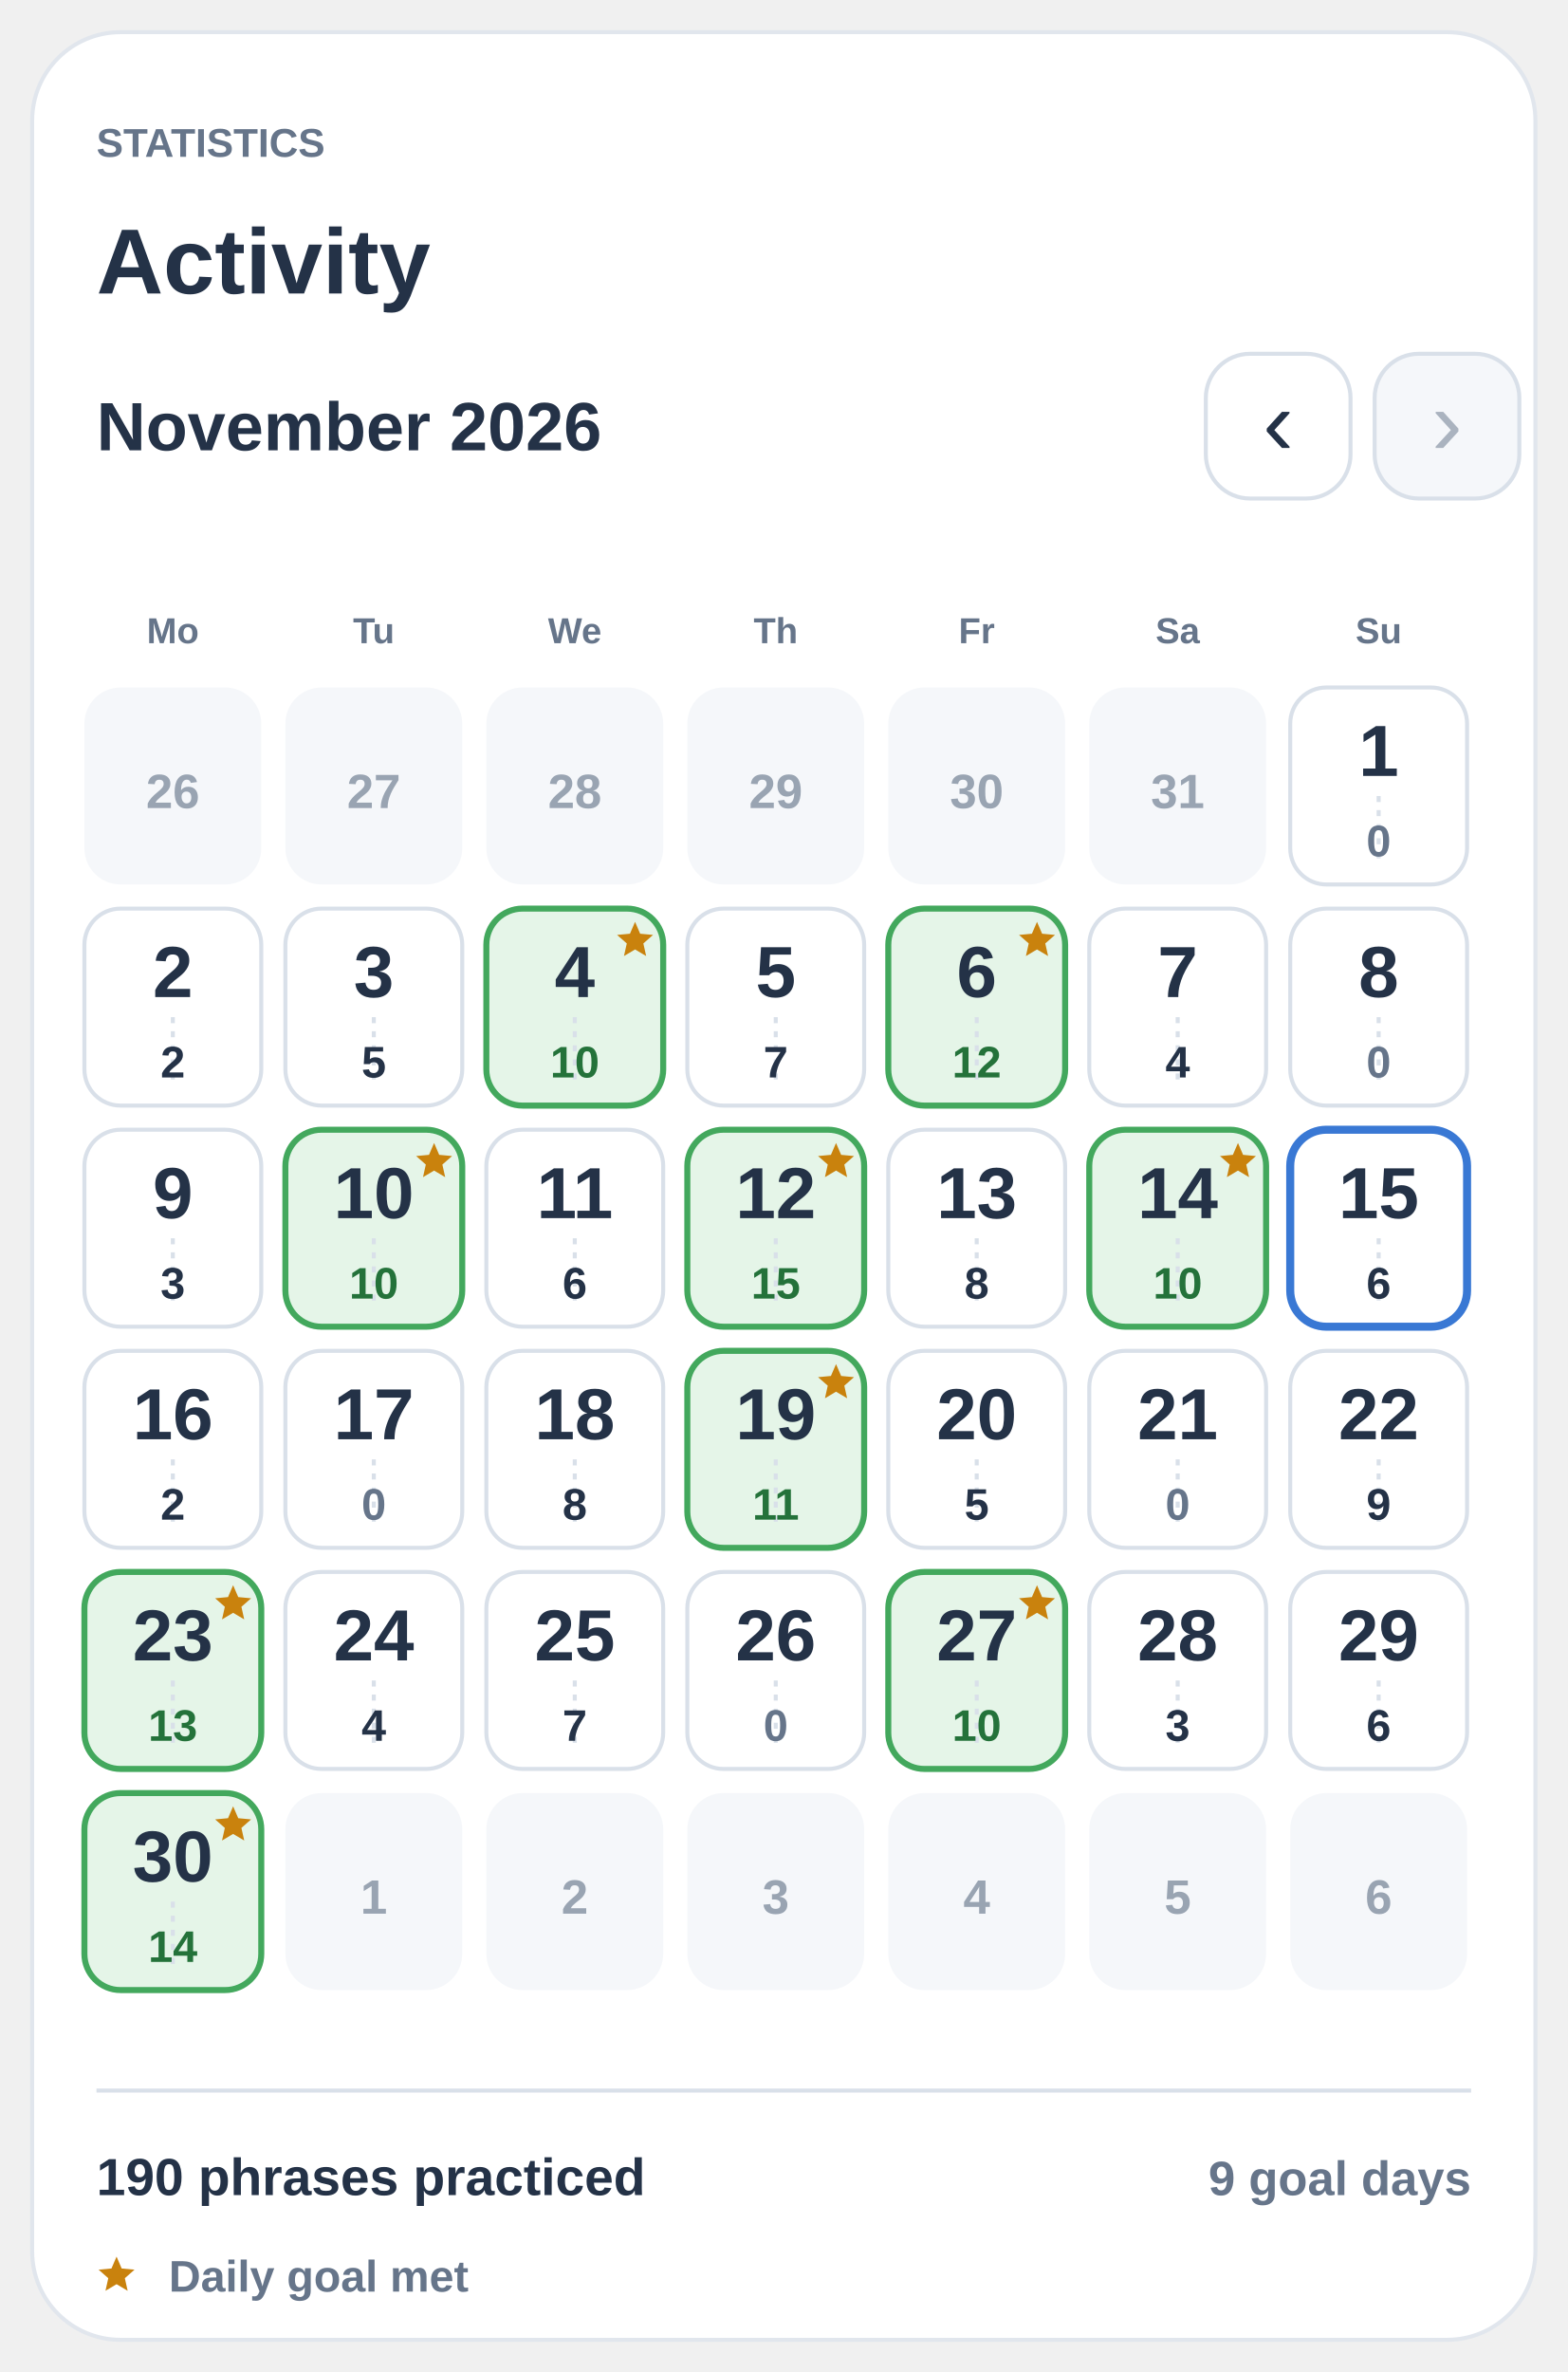
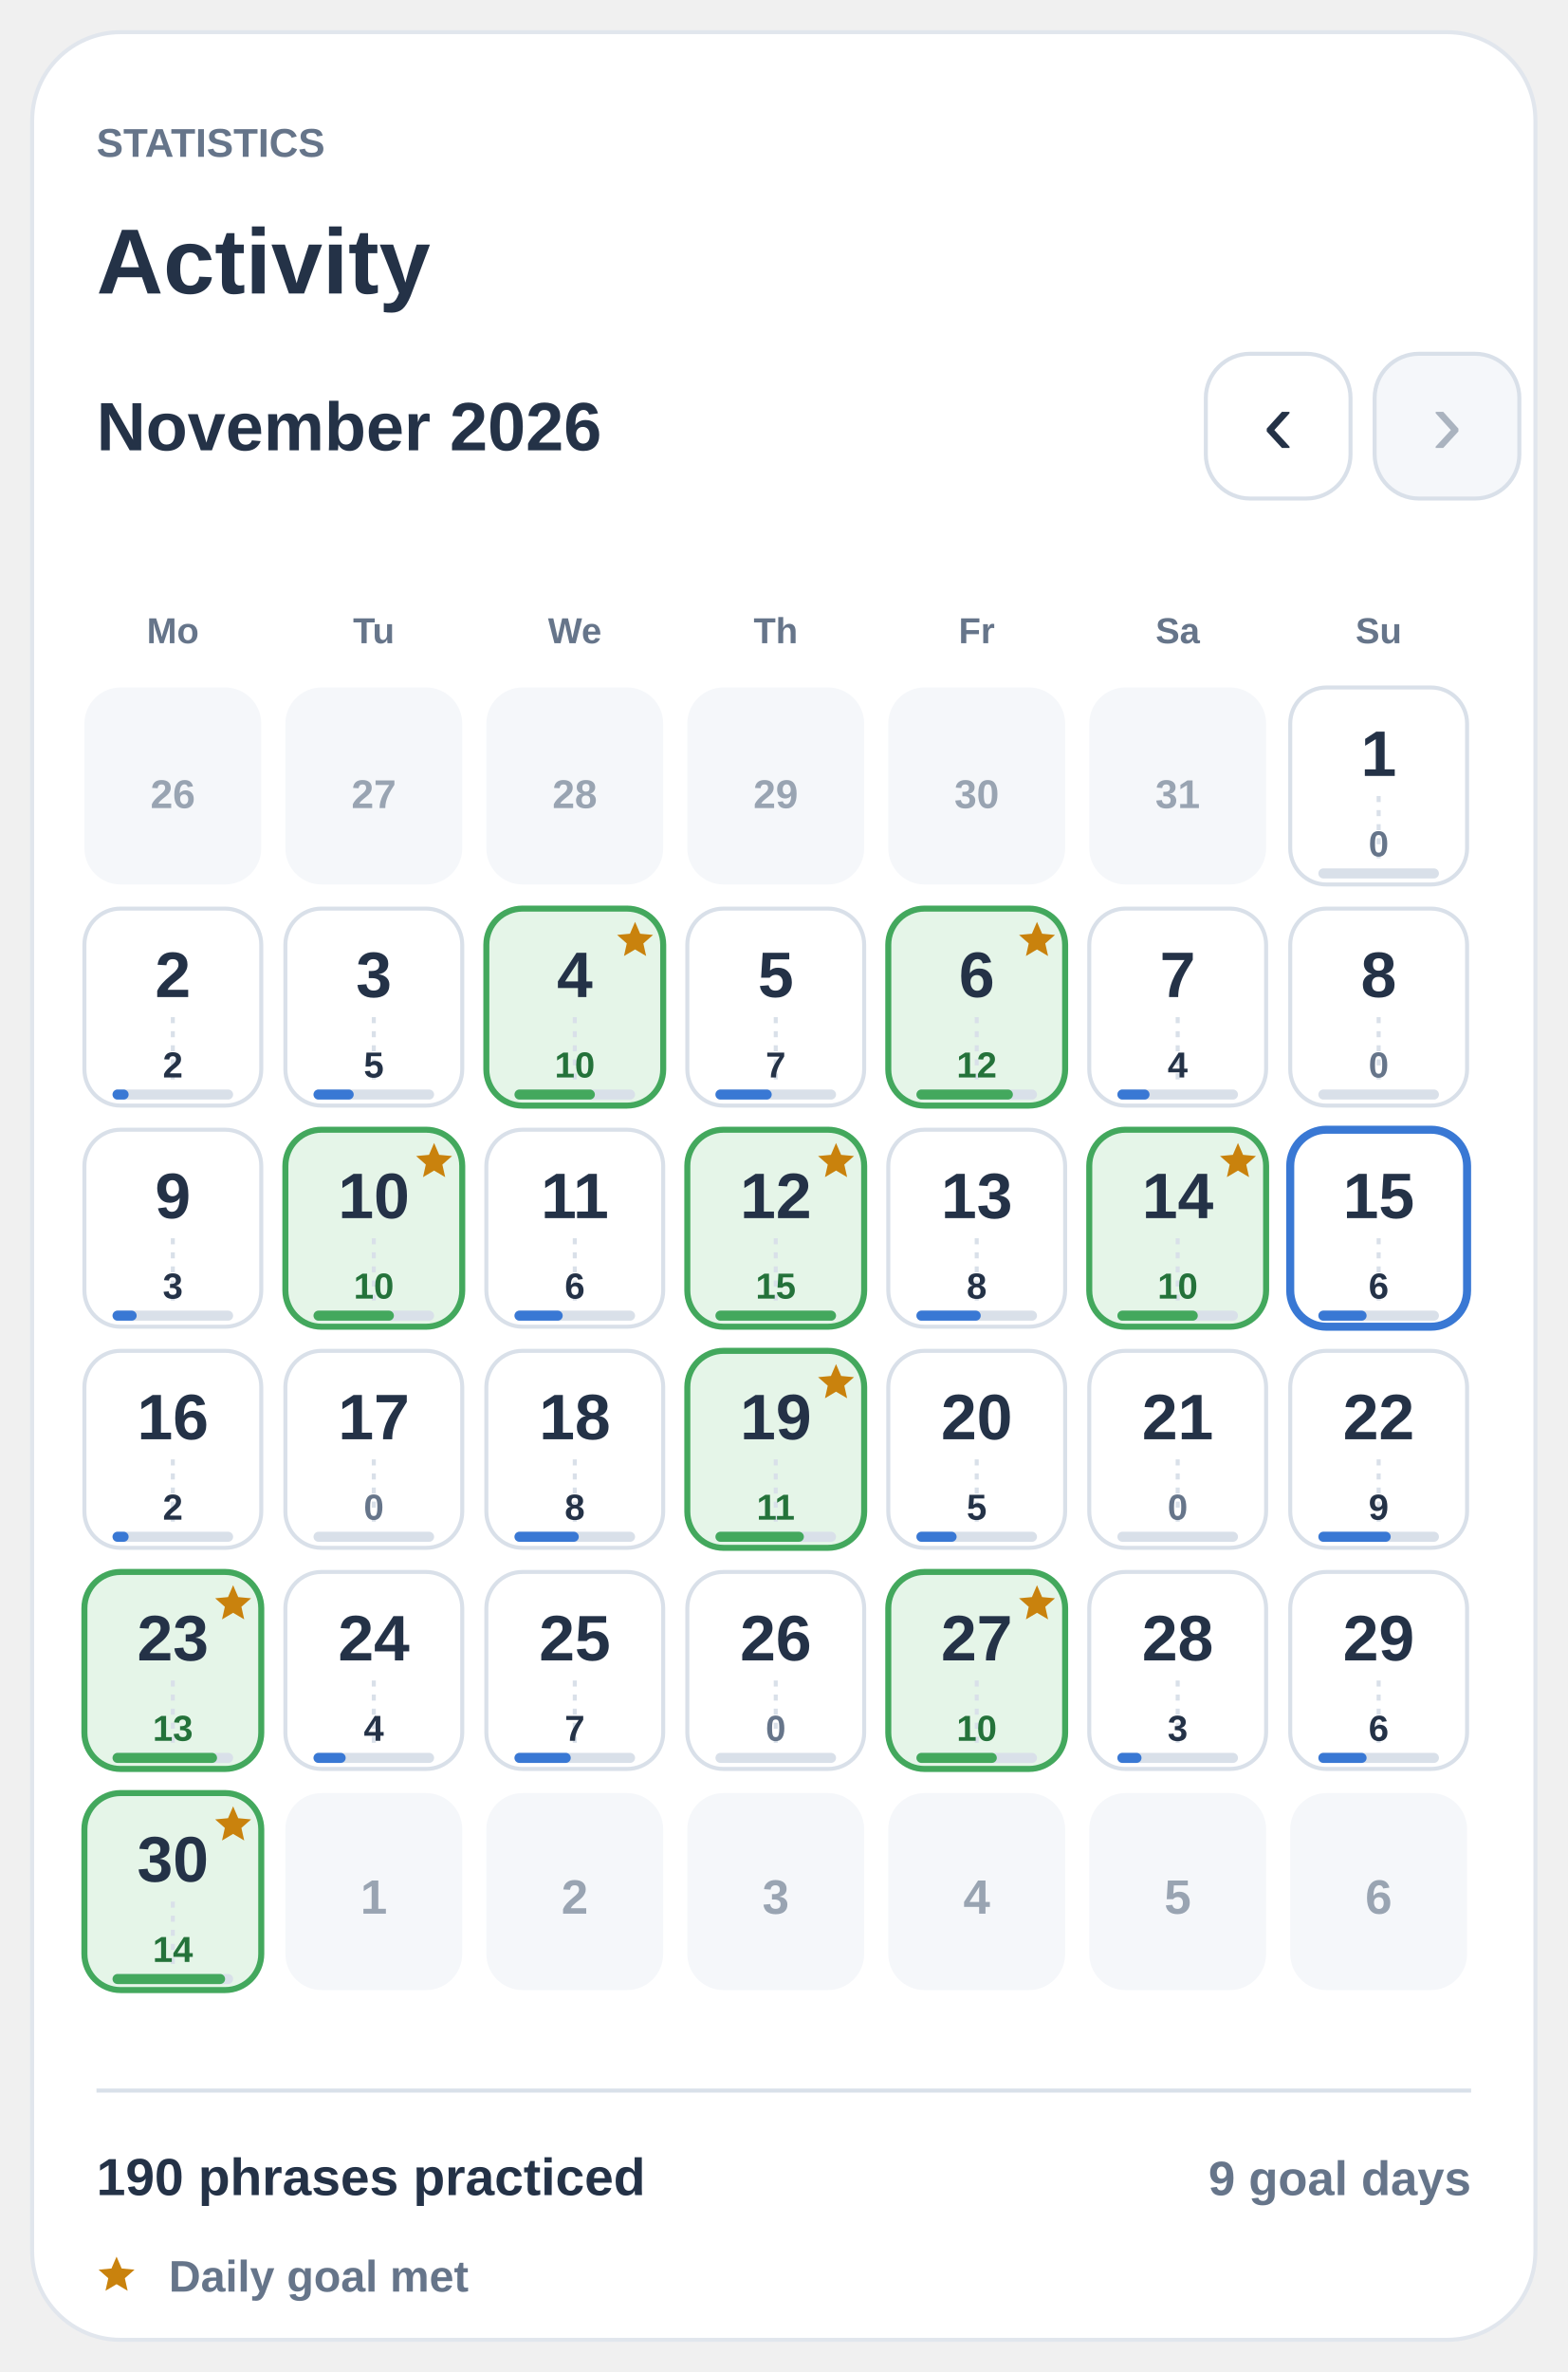
<svg xmlns="http://www.w3.org/2000/svg" viewBox="0 0 390 590" role="img" aria-labelledby="title description">
  <rect x="8" y="8" width="374" height="574" rx="22" fill="#ffffff" stroke="#e1e6ed" />
  <text x="24" y="39" fill="#66758a" font-family="Arial,sans-serif" font-size="10" font-weight="700" text-anchor="start">STATISTICS</text>
  <text x="24" y="73" fill="#243247" font-family="Arial,sans-serif" font-size="23" font-weight="700" text-anchor="start">Activity</text>
  <text x="24" y="112" fill="#243247" font-family="Arial,sans-serif" font-size="17" font-weight="700" text-anchor="start">November 2026</text>
  <g role="group" aria-label="Month navigation">
    <rect x="300" y="88" width="36" height="36" rx="11" fill="#ffffff" stroke="#d9e0e9" />
    <text x="318" y="113" fill="#243247" font-family="Arial,sans-serif" font-size="23" font-weight="400" text-anchor="middle">‹</text>
    <rect x="342" y="88" width="36" height="36" rx="11" fill="#f5f7fa" stroke="#d9e0e9" />
    <text x="360" y="113" fill="#aab3bf" font-family="Arial,sans-serif" font-size="23" font-weight="400" text-anchor="middle">›</text>
  </g>
  <g role="grid" aria-label="November 2026 practice activity">
    <text x="43" y="160" fill="#66758a" font-family="Arial,sans-serif" font-size="9" font-weight="700" text-anchor="middle">Mo</text>
    <text x="93" y="160" fill="#66758a" font-family="Arial,sans-serif" font-size="9" font-weight="700" text-anchor="middle">Tu</text>
    <text x="143" y="160" fill="#66758a" font-family="Arial,sans-serif" font-size="9" font-weight="700" text-anchor="middle">We</text>
    <text x="193" y="160" fill="#66758a" font-family="Arial,sans-serif" font-size="9" font-weight="700" text-anchor="middle">Th</text>
    <text x="243" y="160" fill="#66758a" font-family="Arial,sans-serif" font-size="9" font-weight="700" text-anchor="middle">Fr</text>
    <text x="293" y="160" fill="#66758a" font-family="Arial,sans-serif" font-size="9" font-weight="700" text-anchor="middle">Sa</text>
    <text x="343" y="160" fill="#66758a" font-family="Arial,sans-serif" font-size="9" font-weight="700" text-anchor="middle">Su</text>
    <rect x="21" y="171" width="44" height="49" rx="9" fill="#f5f7fa" />
-     <text x="43" y="201" fill="#99a4b2" font-family="Arial,sans-serif" font-size="12" font-weight="600" text-anchor="middle">26</text>
+     <text x="43" y="201" fill="#99a4b2" font-family="Arial,sans-serif" font-size="10" font-weight="600" text-anchor="middle">26</text>
    <rect x="71" y="171" width="44" height="49" rx="9" fill="#f5f7fa" />
-     <text x="93" y="201" fill="#99a4b2" font-family="Arial,sans-serif" font-size="12" font-weight="600" text-anchor="middle">27</text>
+     <text x="93" y="201" fill="#99a4b2" font-family="Arial,sans-serif" font-size="10" font-weight="600" text-anchor="middle">27</text>
    <rect x="121" y="171" width="44" height="49" rx="9" fill="#f5f7fa" />
-     <text x="143" y="201" fill="#99a4b2" font-family="Arial,sans-serif" font-size="12" font-weight="600" text-anchor="middle">28</text>
+     <text x="143" y="201" fill="#99a4b2" font-family="Arial,sans-serif" font-size="10" font-weight="600" text-anchor="middle">28</text>
    <rect x="171" y="171" width="44" height="49" rx="9" fill="#f5f7fa" />
-     <text x="193" y="201" fill="#99a4b2" font-family="Arial,sans-serif" font-size="12" font-weight="600" text-anchor="middle">29</text>
+     <text x="193" y="201" fill="#99a4b2" font-family="Arial,sans-serif" font-size="10" font-weight="600" text-anchor="middle">29</text>
    <rect x="221" y="171" width="44" height="49" rx="9" fill="#f5f7fa" />
-     <text x="243" y="201" fill="#99a4b2" font-family="Arial,sans-serif" font-size="12" font-weight="600" text-anchor="middle">30</text>
+     <text x="243" y="201" fill="#99a4b2" font-family="Arial,sans-serif" font-size="10" font-weight="600" text-anchor="middle">30</text>
    <rect x="271" y="171" width="44" height="49" rx="9" fill="#f5f7fa" />
-     <text x="293" y="201" fill="#99a4b2" font-family="Arial,sans-serif" font-size="12" font-weight="600" text-anchor="middle">31</text>
+     <text x="293" y="201" fill="#99a4b2" font-family="Arial,sans-serif" font-size="10" font-weight="600" text-anchor="middle">31</text>
    <g role="gridcell" aria-label="November 1: 0 phrases">
      <rect x="321" y="171" width="44" height="49" rx="9" fill="#ffffff" stroke="#d9e0e9" stroke-width="1" />
-       <text x="343" y="193" fill="#243247" font-family="Arial,sans-serif" font-size="18" font-weight="700" text-anchor="middle">1</text>
+       <text x="343" y="193" fill="#243247" font-family="Arial,sans-serif" font-size="16" font-weight="700" text-anchor="middle">1</text>
      <path d="M343 198v16" stroke="#d9e0e9" stroke-dasharray="1.5 2" />
-       <text x="343" y="213" fill="#66758a" font-family="Arial,sans-serif" font-size="11" font-weight="600" text-anchor="middle">0</text>
+       <text x="343" y="213" fill="#66758a" font-family="Arial,sans-serif" font-size="9" font-weight="600" text-anchor="middle">0</text>
+       <rect x="328" y="216" width="30" height="2.5" rx="1.25" fill="#d9e0e9" />
+       <rect x="328" y="216" width="0.0" height="2.5" rx="1.25" fill="#3978d4" />
    </g>
    <g role="gridcell" aria-label="November 2: 2 phrases">
      <rect x="21" y="226" width="44" height="49" rx="9" fill="#ffffff" stroke="#d9e0e9" stroke-width="1" />
-       <text x="43" y="248" fill="#243247" font-family="Arial,sans-serif" font-size="18" font-weight="700" text-anchor="middle">2</text>
+       <text x="43" y="248" fill="#243247" font-family="Arial,sans-serif" font-size="16" font-weight="700" text-anchor="middle">2</text>
      <path d="M43 253v16" stroke="#d9e0e9" stroke-dasharray="1.5 2" />
-       <text x="43" y="268" fill="#243247" font-family="Arial,sans-serif" font-size="11" font-weight="600" text-anchor="middle">2</text>
+       <text x="43" y="268" fill="#243247" font-family="Arial,sans-serif" font-size="9" font-weight="600" text-anchor="middle">2</text>
+       <rect x="28" y="271" width="30" height="2.5" rx="1.25" fill="#d9e0e9" />
+       <rect x="28" y="271" width="4.0" height="2.5" rx="1.25" fill="#3978d4" />
    </g>
    <g role="gridcell" aria-label="November 3: 5 phrases">
      <rect x="71" y="226" width="44" height="49" rx="9" fill="#ffffff" stroke="#d9e0e9" stroke-width="1" />
-       <text x="93" y="248" fill="#243247" font-family="Arial,sans-serif" font-size="18" font-weight="700" text-anchor="middle">3</text>
+       <text x="93" y="248" fill="#243247" font-family="Arial,sans-serif" font-size="16" font-weight="700" text-anchor="middle">3</text>
      <path d="M93 253v16" stroke="#d9e0e9" stroke-dasharray="1.5 2" />
-       <text x="93" y="268" fill="#243247" font-family="Arial,sans-serif" font-size="11" font-weight="600" text-anchor="middle">5</text>
+       <text x="93" y="268" fill="#243247" font-family="Arial,sans-serif" font-size="9" font-weight="600" text-anchor="middle">5</text>
+       <rect x="78" y="271" width="30" height="2.5" rx="1.25" fill="#d9e0e9" />
+       <rect x="78" y="271" width="10.0" height="2.5" rx="1.25" fill="#3978d4" />
    </g>
    <g role="gridcell" aria-label="November 4: 10 phrases, daily goal met">
      <rect x="121" y="226" width="44" height="49" rx="9" fill="#e5f5e8" stroke="#43a85d" stroke-width="1.5" />
-       <text x="143" y="248" fill="#243247" font-family="Arial,sans-serif" font-size="18" font-weight="700" text-anchor="middle">4</text>
+       <text x="143" y="248" fill="#243247" font-family="Arial,sans-serif" font-size="16" font-weight="700" text-anchor="middle">4</text>
      <path d="M143 253v16" stroke="#d9e0e9" stroke-dasharray="1.5 2" />
-       <text x="143" y="268" fill="#24723a" font-family="Arial,sans-serif" font-size="11" font-weight="600" text-anchor="middle">10</text>
+       <text x="143" y="268" fill="#24723a" font-family="Arial,sans-serif" font-size="9" font-weight="600" text-anchor="middle">10</text>
      <polygon points="158.00,229.30 159.27,232.25 162.47,232.55 160.06,234.67 160.76,237.80 158.00,236.16 155.24,237.80 155.94,234.67 153.53,232.55 156.73,232.25" fill="#c9820d" aria-hidden="true" />
+       <rect x="128" y="271" width="30" height="2.5" rx="1.25" fill="#d9e0e9" />
+       <rect x="128" y="271" width="20.0" height="2.5" rx="1.25" fill="#43a85d" />
    </g>
    <g role="gridcell" aria-label="November 5: 7 phrases">
      <rect x="171" y="226" width="44" height="49" rx="9" fill="#ffffff" stroke="#d9e0e9" stroke-width="1" />
-       <text x="193" y="248" fill="#243247" font-family="Arial,sans-serif" font-size="18" font-weight="700" text-anchor="middle">5</text>
+       <text x="193" y="248" fill="#243247" font-family="Arial,sans-serif" font-size="16" font-weight="700" text-anchor="middle">5</text>
      <path d="M193 253v16" stroke="#d9e0e9" stroke-dasharray="1.5 2" />
-       <text x="193" y="268" fill="#243247" font-family="Arial,sans-serif" font-size="11" font-weight="600" text-anchor="middle">7</text>
+       <text x="193" y="268" fill="#243247" font-family="Arial,sans-serif" font-size="9" font-weight="600" text-anchor="middle">7</text>
+       <rect x="178" y="271" width="30" height="2.5" rx="1.25" fill="#d9e0e9" />
+       <rect x="178" y="271" width="14.0" height="2.5" rx="1.25" fill="#3978d4" />
    </g>
    <g role="gridcell" aria-label="November 6: 12 phrases, daily goal met">
      <rect x="221" y="226" width="44" height="49" rx="9" fill="#e5f5e8" stroke="#43a85d" stroke-width="1.5" />
-       <text x="243" y="248" fill="#243247" font-family="Arial,sans-serif" font-size="18" font-weight="700" text-anchor="middle">6</text>
+       <text x="243" y="248" fill="#243247" font-family="Arial,sans-serif" font-size="16" font-weight="700" text-anchor="middle">6</text>
      <path d="M243 253v16" stroke="#d9e0e9" stroke-dasharray="1.5 2" />
-       <text x="243" y="268" fill="#24723a" font-family="Arial,sans-serif" font-size="11" font-weight="600" text-anchor="middle">12</text>
+       <text x="243" y="268" fill="#24723a" font-family="Arial,sans-serif" font-size="9" font-weight="600" text-anchor="middle">12</text>
      <polygon points="258.00,229.30 259.27,232.25 262.47,232.55 260.06,234.67 260.76,237.80 258.00,236.16 255.24,237.80 255.94,234.67 253.53,232.55 256.73,232.25" fill="#c9820d" aria-hidden="true" />
+       <rect x="228" y="271" width="30" height="2.5" rx="1.25" fill="#d9e0e9" />
+       <rect x="228" y="271" width="24.0" height="2.5" rx="1.25" fill="#43a85d" />
    </g>
    <g role="gridcell" aria-label="November 7: 4 phrases">
      <rect x="271" y="226" width="44" height="49" rx="9" fill="#ffffff" stroke="#d9e0e9" stroke-width="1" />
-       <text x="293" y="248" fill="#243247" font-family="Arial,sans-serif" font-size="18" font-weight="700" text-anchor="middle">7</text>
+       <text x="293" y="248" fill="#243247" font-family="Arial,sans-serif" font-size="16" font-weight="700" text-anchor="middle">7</text>
      <path d="M293 253v16" stroke="#d9e0e9" stroke-dasharray="1.5 2" />
-       <text x="293" y="268" fill="#243247" font-family="Arial,sans-serif" font-size="11" font-weight="600" text-anchor="middle">4</text>
+       <text x="293" y="268" fill="#243247" font-family="Arial,sans-serif" font-size="9" font-weight="600" text-anchor="middle">4</text>
+       <rect x="278" y="271" width="30" height="2.5" rx="1.25" fill="#d9e0e9" />
+       <rect x="278" y="271" width="8.0" height="2.5" rx="1.25" fill="#3978d4" />
    </g>
    <g role="gridcell" aria-label="November 8: 0 phrases">
      <rect x="321" y="226" width="44" height="49" rx="9" fill="#ffffff" stroke="#d9e0e9" stroke-width="1" />
-       <text x="343" y="248" fill="#243247" font-family="Arial,sans-serif" font-size="18" font-weight="700" text-anchor="middle">8</text>
+       <text x="343" y="248" fill="#243247" font-family="Arial,sans-serif" font-size="16" font-weight="700" text-anchor="middle">8</text>
      <path d="M343 253v16" stroke="#d9e0e9" stroke-dasharray="1.5 2" />
-       <text x="343" y="268" fill="#66758a" font-family="Arial,sans-serif" font-size="11" font-weight="600" text-anchor="middle">0</text>
+       <text x="343" y="268" fill="#66758a" font-family="Arial,sans-serif" font-size="9" font-weight="600" text-anchor="middle">0</text>
+       <rect x="328" y="271" width="30" height="2.5" rx="1.25" fill="#d9e0e9" />
+       <rect x="328" y="271" width="0.0" height="2.5" rx="1.25" fill="#3978d4" />
    </g>
    <g role="gridcell" aria-label="November 9: 3 phrases">
      <rect x="21" y="281" width="44" height="49" rx="9" fill="#ffffff" stroke="#d9e0e9" stroke-width="1" />
-       <text x="43" y="303" fill="#243247" font-family="Arial,sans-serif" font-size="18" font-weight="700" text-anchor="middle">9</text>
+       <text x="43" y="303" fill="#243247" font-family="Arial,sans-serif" font-size="16" font-weight="700" text-anchor="middle">9</text>
      <path d="M43 308v16" stroke="#d9e0e9" stroke-dasharray="1.5 2" />
-       <text x="43" y="323" fill="#243247" font-family="Arial,sans-serif" font-size="11" font-weight="600" text-anchor="middle">3</text>
+       <text x="43" y="323" fill="#243247" font-family="Arial,sans-serif" font-size="9" font-weight="600" text-anchor="middle">3</text>
+       <rect x="28" y="326" width="30" height="2.5" rx="1.25" fill="#d9e0e9" />
+       <rect x="28" y="326" width="6.0" height="2.5" rx="1.25" fill="#3978d4" />
    </g>
    <g role="gridcell" aria-label="November 10: 10 phrases, daily goal met">
      <rect x="71" y="281" width="44" height="49" rx="9" fill="#e5f5e8" stroke="#43a85d" stroke-width="1.5" />
-       <text x="93" y="303" fill="#243247" font-family="Arial,sans-serif" font-size="18" font-weight="700" text-anchor="middle">10</text>
+       <text x="93" y="303" fill="#243247" font-family="Arial,sans-serif" font-size="16" font-weight="700" text-anchor="middle">10</text>
      <path d="M93 308v16" stroke="#d9e0e9" stroke-dasharray="1.5 2" />
-       <text x="93" y="323" fill="#24723a" font-family="Arial,sans-serif" font-size="11" font-weight="600" text-anchor="middle">10</text>
+       <text x="93" y="323" fill="#24723a" font-family="Arial,sans-serif" font-size="9" font-weight="600" text-anchor="middle">10</text>
      <polygon points="108.00,284.30 109.27,287.25 112.47,287.55 110.06,289.67 110.76,292.80 108.00,291.16 105.24,292.80 105.94,289.67 103.53,287.55 106.73,287.25" fill="#c9820d" aria-hidden="true" />
+       <rect x="78" y="326" width="30" height="2.5" rx="1.25" fill="#d9e0e9" />
+       <rect x="78" y="326" width="20.0" height="2.5" rx="1.25" fill="#43a85d" />
    </g>
    <g role="gridcell" aria-label="November 11: 6 phrases">
      <rect x="121" y="281" width="44" height="49" rx="9" fill="#ffffff" stroke="#d9e0e9" stroke-width="1" />
-       <text x="143" y="303" fill="#243247" font-family="Arial,sans-serif" font-size="18" font-weight="700" text-anchor="middle">11</text>
+       <text x="143" y="303" fill="#243247" font-family="Arial,sans-serif" font-size="16" font-weight="700" text-anchor="middle">11</text>
      <path d="M143 308v16" stroke="#d9e0e9" stroke-dasharray="1.5 2" />
-       <text x="143" y="323" fill="#243247" font-family="Arial,sans-serif" font-size="11" font-weight="600" text-anchor="middle">6</text>
+       <text x="143" y="323" fill="#243247" font-family="Arial,sans-serif" font-size="9" font-weight="600" text-anchor="middle">6</text>
+       <rect x="128" y="326" width="30" height="2.5" rx="1.25" fill="#d9e0e9" />
+       <rect x="128" y="326" width="12.0" height="2.5" rx="1.25" fill="#3978d4" />
    </g>
    <g role="gridcell" aria-label="November 12: 15 phrases, daily goal met">
      <rect x="171" y="281" width="44" height="49" rx="9" fill="#e5f5e8" stroke="#43a85d" stroke-width="1.5" />
-       <text x="193" y="303" fill="#243247" font-family="Arial,sans-serif" font-size="18" font-weight="700" text-anchor="middle">12</text>
+       <text x="193" y="303" fill="#243247" font-family="Arial,sans-serif" font-size="16" font-weight="700" text-anchor="middle">12</text>
      <path d="M193 308v16" stroke="#d9e0e9" stroke-dasharray="1.5 2" />
-       <text x="193" y="323" fill="#24723a" font-family="Arial,sans-serif" font-size="11" font-weight="600" text-anchor="middle">15</text>
+       <text x="193" y="323" fill="#24723a" font-family="Arial,sans-serif" font-size="9" font-weight="600" text-anchor="middle">15</text>
      <polygon points="208.00,284.30 209.27,287.25 212.47,287.55 210.06,289.67 210.76,292.80 208.00,291.16 205.24,292.80 205.94,289.67 203.53,287.55 206.73,287.25" fill="#c9820d" aria-hidden="true" />
+       <rect x="178" y="326" width="30" height="2.5" rx="1.25" fill="#d9e0e9" />
+       <rect x="178" y="326" width="30.0" height="2.5" rx="1.25" fill="#43a85d" />
    </g>
    <g role="gridcell" aria-label="November 13: 8 phrases">
      <rect x="221" y="281" width="44" height="49" rx="9" fill="#ffffff" stroke="#d9e0e9" stroke-width="1" />
-       <text x="243" y="303" fill="#243247" font-family="Arial,sans-serif" font-size="18" font-weight="700" text-anchor="middle">13</text>
+       <text x="243" y="303" fill="#243247" font-family="Arial,sans-serif" font-size="16" font-weight="700" text-anchor="middle">13</text>
      <path d="M243 308v16" stroke="#d9e0e9" stroke-dasharray="1.5 2" />
-       <text x="243" y="323" fill="#243247" font-family="Arial,sans-serif" font-size="11" font-weight="600" text-anchor="middle">8</text>
+       <text x="243" y="323" fill="#243247" font-family="Arial,sans-serif" font-size="9" font-weight="600" text-anchor="middle">8</text>
+       <rect x="228" y="326" width="30" height="2.5" rx="1.25" fill="#d9e0e9" />
+       <rect x="228" y="326" width="16.0" height="2.5" rx="1.25" fill="#3978d4" />
    </g>
    <g role="gridcell" aria-label="November 14: 10 phrases, daily goal met">
      <rect x="271" y="281" width="44" height="49" rx="9" fill="#e5f5e8" stroke="#43a85d" stroke-width="1.5" />
-       <text x="293" y="303" fill="#243247" font-family="Arial,sans-serif" font-size="18" font-weight="700" text-anchor="middle">14</text>
+       <text x="293" y="303" fill="#243247" font-family="Arial,sans-serif" font-size="16" font-weight="700" text-anchor="middle">14</text>
      <path d="M293 308v16" stroke="#d9e0e9" stroke-dasharray="1.5 2" />
-       <text x="293" y="323" fill="#24723a" font-family="Arial,sans-serif" font-size="11" font-weight="600" text-anchor="middle">10</text>
+       <text x="293" y="323" fill="#24723a" font-family="Arial,sans-serif" font-size="9" font-weight="600" text-anchor="middle">10</text>
      <polygon points="308.00,284.30 309.27,287.25 312.47,287.55 310.06,289.67 310.76,292.80 308.00,291.16 305.24,292.80 305.94,289.67 303.53,287.55 306.73,287.25" fill="#c9820d" aria-hidden="true" />
+       <rect x="278" y="326" width="30" height="2.5" rx="1.25" fill="#d9e0e9" />
+       <rect x="278" y="326" width="20.0" height="2.5" rx="1.25" fill="#43a85d" />
    </g>
    <g role="gridcell" aria-label="November 15: 6 phrases, today">
      <rect x="321" y="281" width="44" height="49" rx="9" fill="#ffffff" stroke="#3978d4" stroke-width="2" />
-       <text x="343" y="303" fill="#243247" font-family="Arial,sans-serif" font-size="18" font-weight="700" text-anchor="middle">15</text>
+       <text x="343" y="303" fill="#243247" font-family="Arial,sans-serif" font-size="16" font-weight="700" text-anchor="middle">15</text>
      <path d="M343 308v16" stroke="#d9e0e9" stroke-dasharray="1.5 2" />
-       <text x="343" y="323" fill="#243247" font-family="Arial,sans-serif" font-size="11" font-weight="600" text-anchor="middle">6</text>
+       <text x="343" y="323" fill="#243247" font-family="Arial,sans-serif" font-size="9" font-weight="600" text-anchor="middle">6</text>
+       <rect x="328" y="326" width="30" height="2.5" rx="1.25" fill="#d9e0e9" />
+       <rect x="328" y="326" width="12.0" height="2.5" rx="1.25" fill="#3978d4" />
    </g>
    <g role="gridcell" aria-label="November 16: 2 phrases">
      <rect x="21" y="336" width="44" height="49" rx="9" fill="#ffffff" stroke="#d9e0e9" stroke-width="1" />
-       <text x="43" y="358" fill="#243247" font-family="Arial,sans-serif" font-size="18" font-weight="700" text-anchor="middle">16</text>
+       <text x="43" y="358" fill="#243247" font-family="Arial,sans-serif" font-size="16" font-weight="700" text-anchor="middle">16</text>
      <path d="M43 363v16" stroke="#d9e0e9" stroke-dasharray="1.5 2" />
-       <text x="43" y="378" fill="#243247" font-family="Arial,sans-serif" font-size="11" font-weight="600" text-anchor="middle">2</text>
+       <text x="43" y="378" fill="#243247" font-family="Arial,sans-serif" font-size="9" font-weight="600" text-anchor="middle">2</text>
+       <rect x="28" y="381" width="30" height="2.5" rx="1.25" fill="#d9e0e9" />
+       <rect x="28" y="381" width="4.0" height="2.5" rx="1.25" fill="#3978d4" />
    </g>
    <g role="gridcell" aria-label="November 17: 0 phrases">
      <rect x="71" y="336" width="44" height="49" rx="9" fill="#ffffff" stroke="#d9e0e9" stroke-width="1" />
-       <text x="93" y="358" fill="#243247" font-family="Arial,sans-serif" font-size="18" font-weight="700" text-anchor="middle">17</text>
+       <text x="93" y="358" fill="#243247" font-family="Arial,sans-serif" font-size="16" font-weight="700" text-anchor="middle">17</text>
      <path d="M93 363v16" stroke="#d9e0e9" stroke-dasharray="1.5 2" />
-       <text x="93" y="378" fill="#66758a" font-family="Arial,sans-serif" font-size="11" font-weight="600" text-anchor="middle">0</text>
+       <text x="93" y="378" fill="#66758a" font-family="Arial,sans-serif" font-size="9" font-weight="600" text-anchor="middle">0</text>
+       <rect x="78" y="381" width="30" height="2.5" rx="1.25" fill="#d9e0e9" />
+       <rect x="78" y="381" width="0.0" height="2.5" rx="1.25" fill="#3978d4" />
    </g>
    <g role="gridcell" aria-label="November 18: 8 phrases">
      <rect x="121" y="336" width="44" height="49" rx="9" fill="#ffffff" stroke="#d9e0e9" stroke-width="1" />
-       <text x="143" y="358" fill="#243247" font-family="Arial,sans-serif" font-size="18" font-weight="700" text-anchor="middle">18</text>
+       <text x="143" y="358" fill="#243247" font-family="Arial,sans-serif" font-size="16" font-weight="700" text-anchor="middle">18</text>
      <path d="M143 363v16" stroke="#d9e0e9" stroke-dasharray="1.5 2" />
-       <text x="143" y="378" fill="#243247" font-family="Arial,sans-serif" font-size="11" font-weight="600" text-anchor="middle">8</text>
+       <text x="143" y="378" fill="#243247" font-family="Arial,sans-serif" font-size="9" font-weight="600" text-anchor="middle">8</text>
+       <rect x="128" y="381" width="30" height="2.5" rx="1.25" fill="#d9e0e9" />
+       <rect x="128" y="381" width="16.0" height="2.5" rx="1.25" fill="#3978d4" />
    </g>
    <g role="gridcell" aria-label="November 19: 11 phrases, daily goal met">
      <rect x="171" y="336" width="44" height="49" rx="9" fill="#e5f5e8" stroke="#43a85d" stroke-width="1.5" />
-       <text x="193" y="358" fill="#243247" font-family="Arial,sans-serif" font-size="18" font-weight="700" text-anchor="middle">19</text>
+       <text x="193" y="358" fill="#243247" font-family="Arial,sans-serif" font-size="16" font-weight="700" text-anchor="middle">19</text>
      <path d="M193 363v16" stroke="#d9e0e9" stroke-dasharray="1.5 2" />
-       <text x="193" y="378" fill="#24723a" font-family="Arial,sans-serif" font-size="11" font-weight="600" text-anchor="middle">11</text>
+       <text x="193" y="378" fill="#24723a" font-family="Arial,sans-serif" font-size="9" font-weight="600" text-anchor="middle">11</text>
      <polygon points="208.00,339.30 209.27,342.25 212.47,342.55 210.06,344.67 210.76,347.80 208.00,346.16 205.24,347.80 205.94,344.67 203.53,342.55 206.73,342.25" fill="#c9820d" aria-hidden="true" />
+       <rect x="178" y="381" width="30" height="2.5" rx="1.25" fill="#d9e0e9" />
+       <rect x="178" y="381" width="22.0" height="2.5" rx="1.25" fill="#43a85d" />
    </g>
    <g role="gridcell" aria-label="November 20: 5 phrases">
      <rect x="221" y="336" width="44" height="49" rx="9" fill="#ffffff" stroke="#d9e0e9" stroke-width="1" />
-       <text x="243" y="358" fill="#243247" font-family="Arial,sans-serif" font-size="18" font-weight="700" text-anchor="middle">20</text>
+       <text x="243" y="358" fill="#243247" font-family="Arial,sans-serif" font-size="16" font-weight="700" text-anchor="middle">20</text>
      <path d="M243 363v16" stroke="#d9e0e9" stroke-dasharray="1.5 2" />
-       <text x="243" y="378" fill="#243247" font-family="Arial,sans-serif" font-size="11" font-weight="600" text-anchor="middle">5</text>
+       <text x="243" y="378" fill="#243247" font-family="Arial,sans-serif" font-size="9" font-weight="600" text-anchor="middle">5</text>
+       <rect x="228" y="381" width="30" height="2.5" rx="1.25" fill="#d9e0e9" />
+       <rect x="228" y="381" width="10.0" height="2.5" rx="1.25" fill="#3978d4" />
    </g>
    <g role="gridcell" aria-label="November 21: 0 phrases">
      <rect x="271" y="336" width="44" height="49" rx="9" fill="#ffffff" stroke="#d9e0e9" stroke-width="1" />
-       <text x="293" y="358" fill="#243247" font-family="Arial,sans-serif" font-size="18" font-weight="700" text-anchor="middle">21</text>
+       <text x="293" y="358" fill="#243247" font-family="Arial,sans-serif" font-size="16" font-weight="700" text-anchor="middle">21</text>
      <path d="M293 363v16" stroke="#d9e0e9" stroke-dasharray="1.5 2" />
-       <text x="293" y="378" fill="#66758a" font-family="Arial,sans-serif" font-size="11" font-weight="600" text-anchor="middle">0</text>
+       <text x="293" y="378" fill="#66758a" font-family="Arial,sans-serif" font-size="9" font-weight="600" text-anchor="middle">0</text>
+       <rect x="278" y="381" width="30" height="2.5" rx="1.25" fill="#d9e0e9" />
+       <rect x="278" y="381" width="0.0" height="2.5" rx="1.25" fill="#3978d4" />
    </g>
    <g role="gridcell" aria-label="November 22: 9 phrases">
      <rect x="321" y="336" width="44" height="49" rx="9" fill="#ffffff" stroke="#d9e0e9" stroke-width="1" />
-       <text x="343" y="358" fill="#243247" font-family="Arial,sans-serif" font-size="18" font-weight="700" text-anchor="middle">22</text>
+       <text x="343" y="358" fill="#243247" font-family="Arial,sans-serif" font-size="16" font-weight="700" text-anchor="middle">22</text>
      <path d="M343 363v16" stroke="#d9e0e9" stroke-dasharray="1.5 2" />
-       <text x="343" y="378" fill="#243247" font-family="Arial,sans-serif" font-size="11" font-weight="600" text-anchor="middle">9</text>
+       <text x="343" y="378" fill="#243247" font-family="Arial,sans-serif" font-size="9" font-weight="600" text-anchor="middle">9</text>
+       <rect x="328" y="381" width="30" height="2.5" rx="1.25" fill="#d9e0e9" />
+       <rect x="328" y="381" width="18.0" height="2.5" rx="1.25" fill="#3978d4" />
    </g>
    <g role="gridcell" aria-label="November 23: 13 phrases, daily goal met">
      <rect x="21" y="391" width="44" height="49" rx="9" fill="#e5f5e8" stroke="#43a85d" stroke-width="1.5" />
-       <text x="43" y="413" fill="#243247" font-family="Arial,sans-serif" font-size="18" font-weight="700" text-anchor="middle">23</text>
+       <text x="43" y="413" fill="#243247" font-family="Arial,sans-serif" font-size="16" font-weight="700" text-anchor="middle">23</text>
      <path d="M43 418v16" stroke="#d9e0e9" stroke-dasharray="1.5 2" />
-       <text x="43" y="433" fill="#24723a" font-family="Arial,sans-serif" font-size="11" font-weight="600" text-anchor="middle">13</text>
+       <text x="43" y="433" fill="#24723a" font-family="Arial,sans-serif" font-size="9" font-weight="600" text-anchor="middle">13</text>
      <polygon points="58.00,394.30 59.27,397.25 62.47,397.55 60.06,399.67 60.76,402.80 58.00,401.16 55.24,402.80 55.94,399.67 53.53,397.55 56.73,397.25" fill="#c9820d" aria-hidden="true" />
+       <rect x="28" y="436" width="30" height="2.5" rx="1.25" fill="#d9e0e9" />
+       <rect x="28" y="436" width="26.0" height="2.5" rx="1.25" fill="#43a85d" />
    </g>
    <g role="gridcell" aria-label="November 24: 4 phrases">
      <rect x="71" y="391" width="44" height="49" rx="9" fill="#ffffff" stroke="#d9e0e9" stroke-width="1" />
-       <text x="93" y="413" fill="#243247" font-family="Arial,sans-serif" font-size="18" font-weight="700" text-anchor="middle">24</text>
+       <text x="93" y="413" fill="#243247" font-family="Arial,sans-serif" font-size="16" font-weight="700" text-anchor="middle">24</text>
      <path d="M93 418v16" stroke="#d9e0e9" stroke-dasharray="1.5 2" />
-       <text x="93" y="433" fill="#243247" font-family="Arial,sans-serif" font-size="11" font-weight="600" text-anchor="middle">4</text>
+       <text x="93" y="433" fill="#243247" font-family="Arial,sans-serif" font-size="9" font-weight="600" text-anchor="middle">4</text>
+       <rect x="78" y="436" width="30" height="2.5" rx="1.25" fill="#d9e0e9" />
+       <rect x="78" y="436" width="8.0" height="2.5" rx="1.25" fill="#3978d4" />
    </g>
    <g role="gridcell" aria-label="November 25: 7 phrases">
      <rect x="121" y="391" width="44" height="49" rx="9" fill="#ffffff" stroke="#d9e0e9" stroke-width="1" />
-       <text x="143" y="413" fill="#243247" font-family="Arial,sans-serif" font-size="18" font-weight="700" text-anchor="middle">25</text>
+       <text x="143" y="413" fill="#243247" font-family="Arial,sans-serif" font-size="16" font-weight="700" text-anchor="middle">25</text>
      <path d="M143 418v16" stroke="#d9e0e9" stroke-dasharray="1.5 2" />
-       <text x="143" y="433" fill="#243247" font-family="Arial,sans-serif" font-size="11" font-weight="600" text-anchor="middle">7</text>
+       <text x="143" y="433" fill="#243247" font-family="Arial,sans-serif" font-size="9" font-weight="600" text-anchor="middle">7</text>
+       <rect x="128" y="436" width="30" height="2.5" rx="1.25" fill="#d9e0e9" />
+       <rect x="128" y="436" width="14.0" height="2.5" rx="1.25" fill="#3978d4" />
    </g>
    <g role="gridcell" aria-label="November 26: 0 phrases">
      <rect x="171" y="391" width="44" height="49" rx="9" fill="#ffffff" stroke="#d9e0e9" stroke-width="1" />
-       <text x="193" y="413" fill="#243247" font-family="Arial,sans-serif" font-size="18" font-weight="700" text-anchor="middle">26</text>
+       <text x="193" y="413" fill="#243247" font-family="Arial,sans-serif" font-size="16" font-weight="700" text-anchor="middle">26</text>
      <path d="M193 418v16" stroke="#d9e0e9" stroke-dasharray="1.5 2" />
-       <text x="193" y="433" fill="#66758a" font-family="Arial,sans-serif" font-size="11" font-weight="600" text-anchor="middle">0</text>
+       <text x="193" y="433" fill="#66758a" font-family="Arial,sans-serif" font-size="9" font-weight="600" text-anchor="middle">0</text>
+       <rect x="178" y="436" width="30" height="2.5" rx="1.25" fill="#d9e0e9" />
+       <rect x="178" y="436" width="0.0" height="2.5" rx="1.25" fill="#3978d4" />
    </g>
    <g role="gridcell" aria-label="November 27: 10 phrases, daily goal met">
      <rect x="221" y="391" width="44" height="49" rx="9" fill="#e5f5e8" stroke="#43a85d" stroke-width="1.5" />
-       <text x="243" y="413" fill="#243247" font-family="Arial,sans-serif" font-size="18" font-weight="700" text-anchor="middle">27</text>
+       <text x="243" y="413" fill="#243247" font-family="Arial,sans-serif" font-size="16" font-weight="700" text-anchor="middle">27</text>
      <path d="M243 418v16" stroke="#d9e0e9" stroke-dasharray="1.5 2" />
-       <text x="243" y="433" fill="#24723a" font-family="Arial,sans-serif" font-size="11" font-weight="600" text-anchor="middle">10</text>
+       <text x="243" y="433" fill="#24723a" font-family="Arial,sans-serif" font-size="9" font-weight="600" text-anchor="middle">10</text>
      <polygon points="258.00,394.30 259.27,397.25 262.47,397.55 260.06,399.67 260.76,402.80 258.00,401.16 255.24,402.80 255.94,399.67 253.53,397.55 256.73,397.25" fill="#c9820d" aria-hidden="true" />
+       <rect x="228" y="436" width="30" height="2.5" rx="1.25" fill="#d9e0e9" />
+       <rect x="228" y="436" width="20.0" height="2.5" rx="1.25" fill="#43a85d" />
    </g>
    <g role="gridcell" aria-label="November 28: 3 phrases">
      <rect x="271" y="391" width="44" height="49" rx="9" fill="#ffffff" stroke="#d9e0e9" stroke-width="1" />
-       <text x="293" y="413" fill="#243247" font-family="Arial,sans-serif" font-size="18" font-weight="700" text-anchor="middle">28</text>
+       <text x="293" y="413" fill="#243247" font-family="Arial,sans-serif" font-size="16" font-weight="700" text-anchor="middle">28</text>
      <path d="M293 418v16" stroke="#d9e0e9" stroke-dasharray="1.5 2" />
-       <text x="293" y="433" fill="#243247" font-family="Arial,sans-serif" font-size="11" font-weight="600" text-anchor="middle">3</text>
+       <text x="293" y="433" fill="#243247" font-family="Arial,sans-serif" font-size="9" font-weight="600" text-anchor="middle">3</text>
+       <rect x="278" y="436" width="30" height="2.5" rx="1.25" fill="#d9e0e9" />
+       <rect x="278" y="436" width="6.0" height="2.5" rx="1.25" fill="#3978d4" />
    </g>
    <g role="gridcell" aria-label="November 29: 6 phrases">
      <rect x="321" y="391" width="44" height="49" rx="9" fill="#ffffff" stroke="#d9e0e9" stroke-width="1" />
-       <text x="343" y="413" fill="#243247" font-family="Arial,sans-serif" font-size="18" font-weight="700" text-anchor="middle">29</text>
+       <text x="343" y="413" fill="#243247" font-family="Arial,sans-serif" font-size="16" font-weight="700" text-anchor="middle">29</text>
      <path d="M343 418v16" stroke="#d9e0e9" stroke-dasharray="1.5 2" />
-       <text x="343" y="433" fill="#243247" font-family="Arial,sans-serif" font-size="11" font-weight="600" text-anchor="middle">6</text>
+       <text x="343" y="433" fill="#243247" font-family="Arial,sans-serif" font-size="9" font-weight="600" text-anchor="middle">6</text>
+       <rect x="328" y="436" width="30" height="2.5" rx="1.25" fill="#d9e0e9" />
+       <rect x="328" y="436" width="12.0" height="2.5" rx="1.25" fill="#3978d4" />
    </g>
    <g role="gridcell" aria-label="November 30: 14 phrases, daily goal met">
      <rect x="21" y="446" width="44" height="49" rx="9" fill="#e5f5e8" stroke="#43a85d" stroke-width="1.5" />
-       <text x="43" y="468" fill="#243247" font-family="Arial,sans-serif" font-size="18" font-weight="700" text-anchor="middle">30</text>
+       <text x="43" y="468" fill="#243247" font-family="Arial,sans-serif" font-size="16" font-weight="700" text-anchor="middle">30</text>
      <path d="M43 473v16" stroke="#d9e0e9" stroke-dasharray="1.5 2" />
-       <text x="43" y="488" fill="#24723a" font-family="Arial,sans-serif" font-size="11" font-weight="600" text-anchor="middle">14</text>
+       <text x="43" y="488" fill="#24723a" font-family="Arial,sans-serif" font-size="9" font-weight="600" text-anchor="middle">14</text>
      <polygon points="58.00,449.30 59.27,452.25 62.47,452.55 60.06,454.67 60.76,457.80 58.00,456.16 55.24,457.80 55.94,454.67 53.53,452.55 56.73,452.25" fill="#c9820d" aria-hidden="true" />
+       <rect x="28" y="491" width="30" height="2.5" rx="1.25" fill="#d9e0e9" />
+       <rect x="28" y="491" width="28.0" height="2.5" rx="1.25" fill="#43a85d" />
    </g>
    <rect x="71" y="446" width="44" height="49" rx="9" fill="#f5f7fa" />
    <text x="93" y="476" fill="#99a4b2" font-family="Arial,sans-serif" font-size="12" font-weight="600" text-anchor="middle">1</text>
    <rect x="121" y="446" width="44" height="49" rx="9" fill="#f5f7fa" />
    <text x="143" y="476" fill="#99a4b2" font-family="Arial,sans-serif" font-size="12" font-weight="600" text-anchor="middle">2</text>
    <rect x="171" y="446" width="44" height="49" rx="9" fill="#f5f7fa" />
    <text x="193" y="476" fill="#99a4b2" font-family="Arial,sans-serif" font-size="12" font-weight="600" text-anchor="middle">3</text>
    <rect x="221" y="446" width="44" height="49" rx="9" fill="#f5f7fa" />
    <text x="243" y="476" fill="#99a4b2" font-family="Arial,sans-serif" font-size="12" font-weight="600" text-anchor="middle">4</text>
    <rect x="271" y="446" width="44" height="49" rx="9" fill="#f5f7fa" />
    <text x="293" y="476" fill="#99a4b2" font-family="Arial,sans-serif" font-size="12" font-weight="600" text-anchor="middle">5</text>
    <rect x="321" y="446" width="44" height="49" rx="9" fill="#f5f7fa" />
    <text x="343" y="476" fill="#99a4b2" font-family="Arial,sans-serif" font-size="12" font-weight="600" text-anchor="middle">6</text>
  </g>
  <path d="M24 520h342" stroke="#d9e0e9" />
  <text x="24" y="546" fill="#243247" font-family="Arial,sans-serif" font-size="13" font-weight="700" text-anchor="start">190 phrases practiced</text>
  <text x="366" y="546" fill="#66758a" font-family="Arial,sans-serif" font-size="12" font-weight="600" text-anchor="end">9 goal days</text>
  <polygon points="29.00,561.30 30.27,564.25 33.47,564.55 31.06,566.67 31.76,569.80 29.00,568.16 26.24,569.80 26.94,566.67 24.53,564.55 27.73,564.25" fill="#c9820d" aria-hidden="true" />
  <text x="42" y="570" fill="#66758a" font-family="Arial,sans-serif" font-size="11" font-weight="600" text-anchor="start">Daily goal met</text>
</svg>
